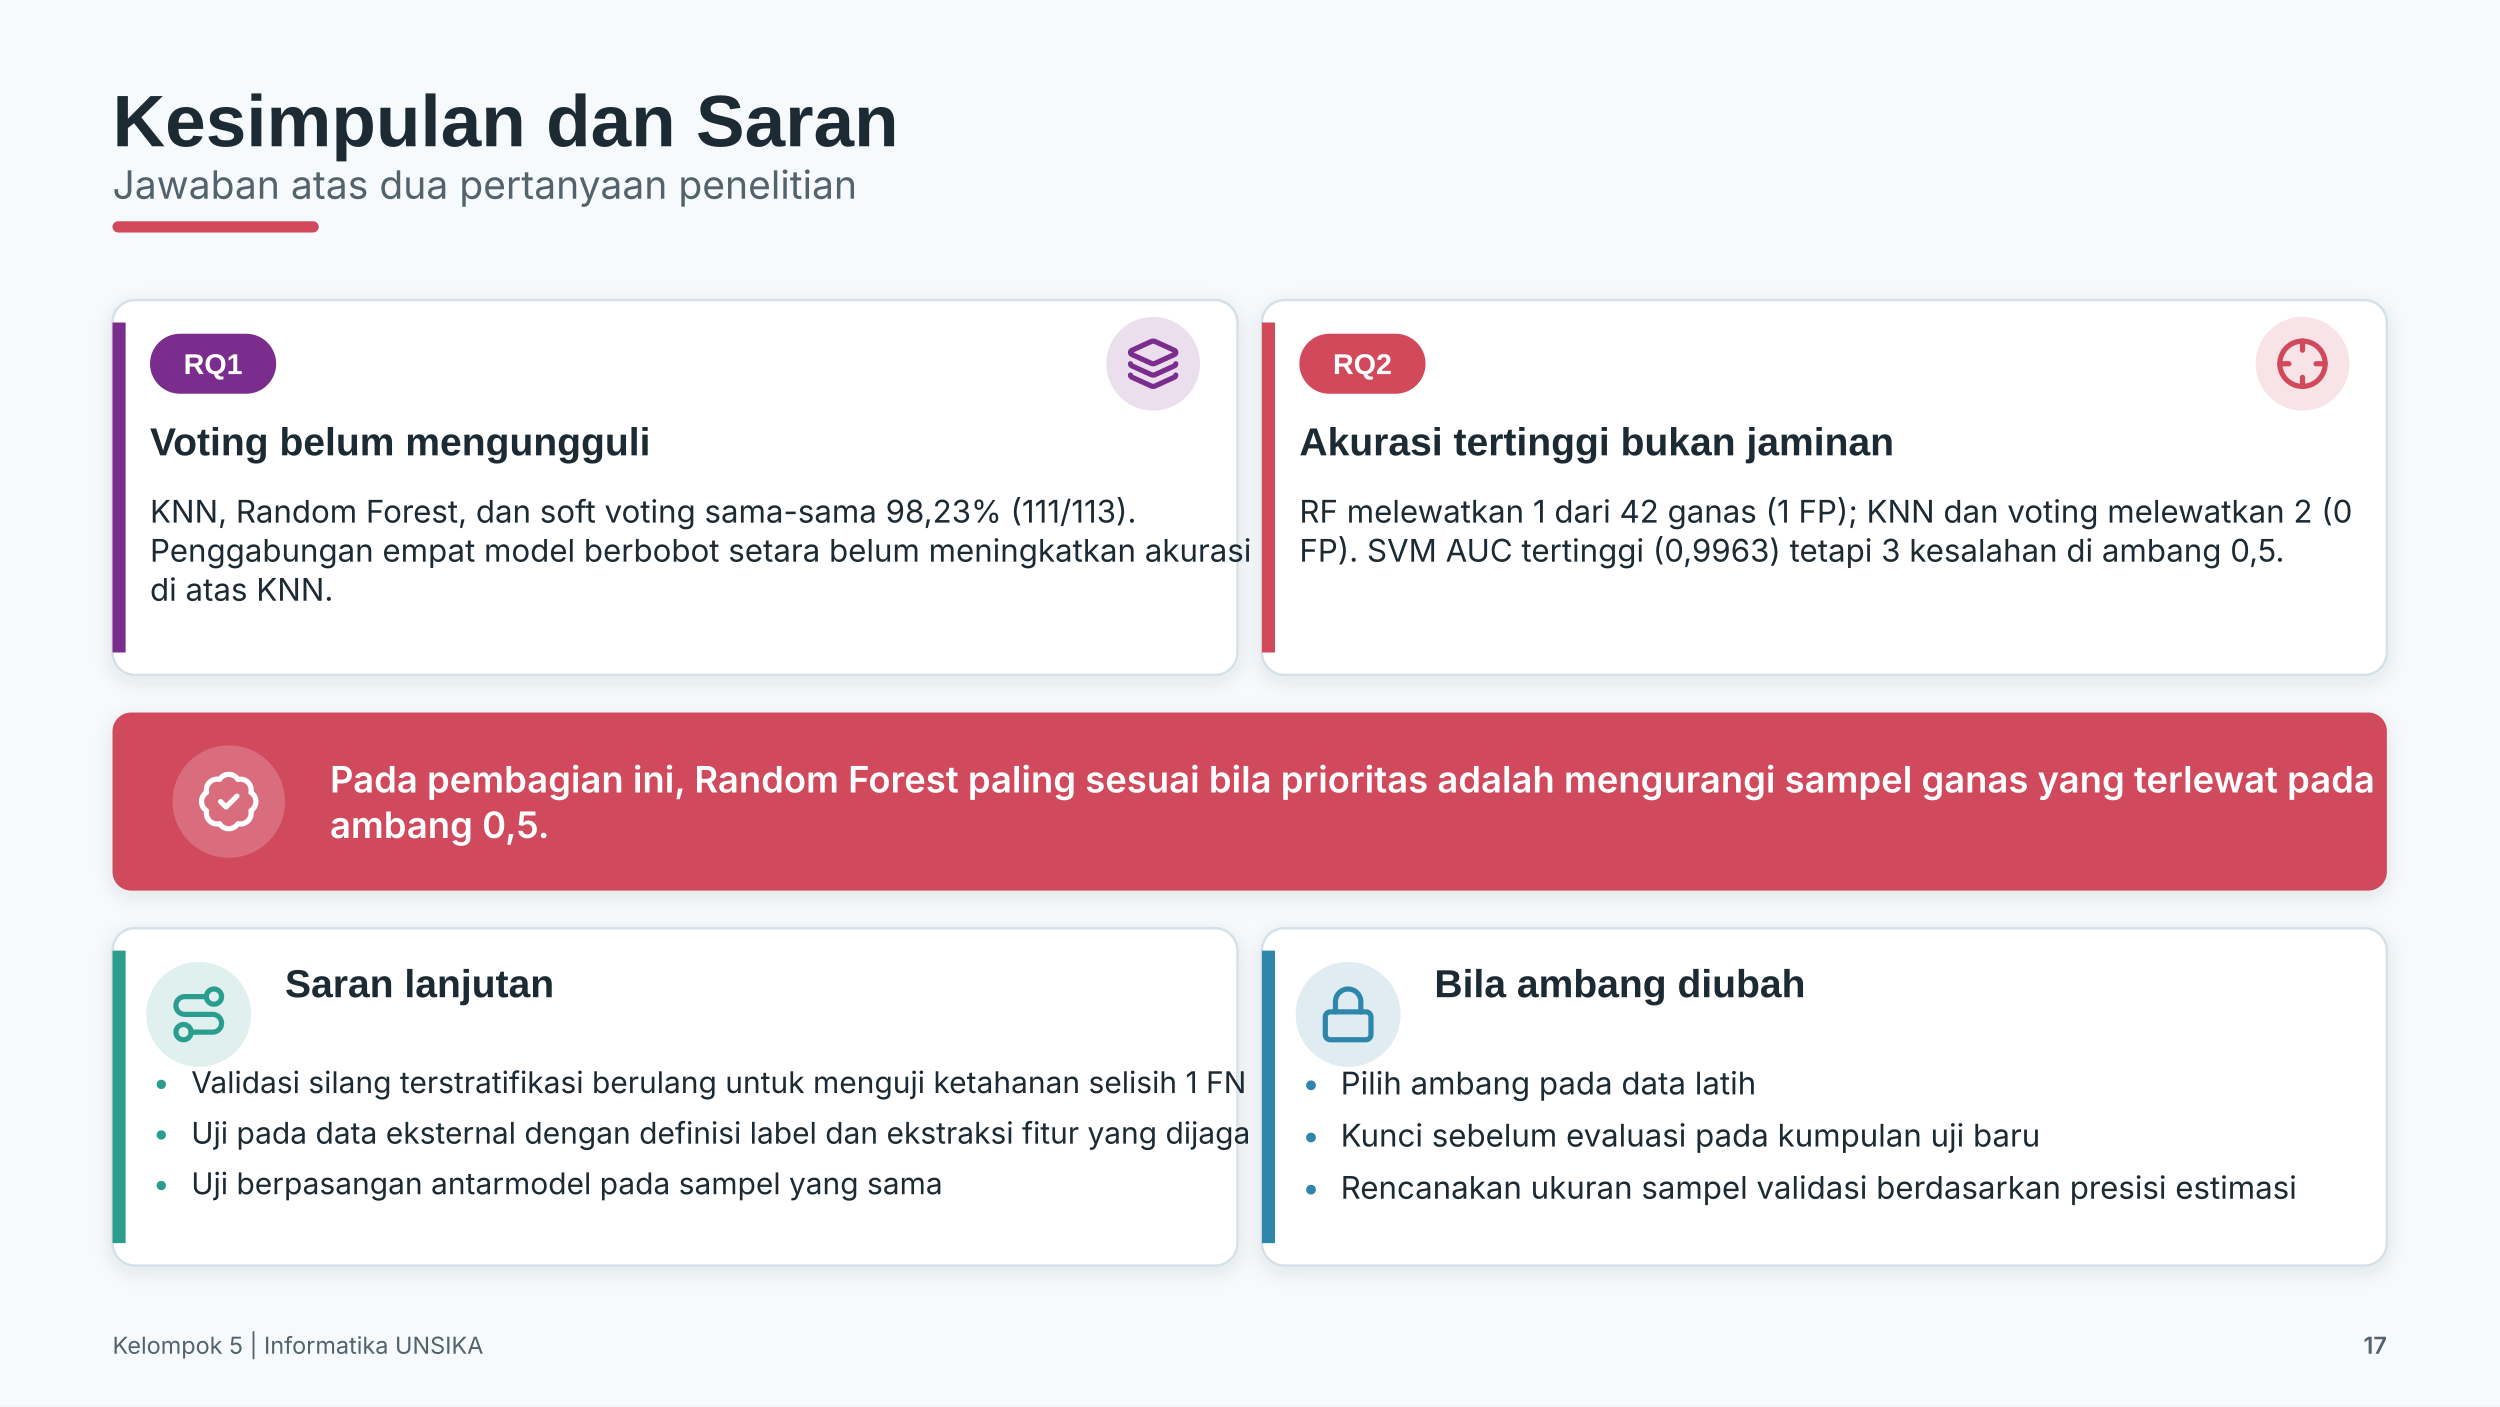
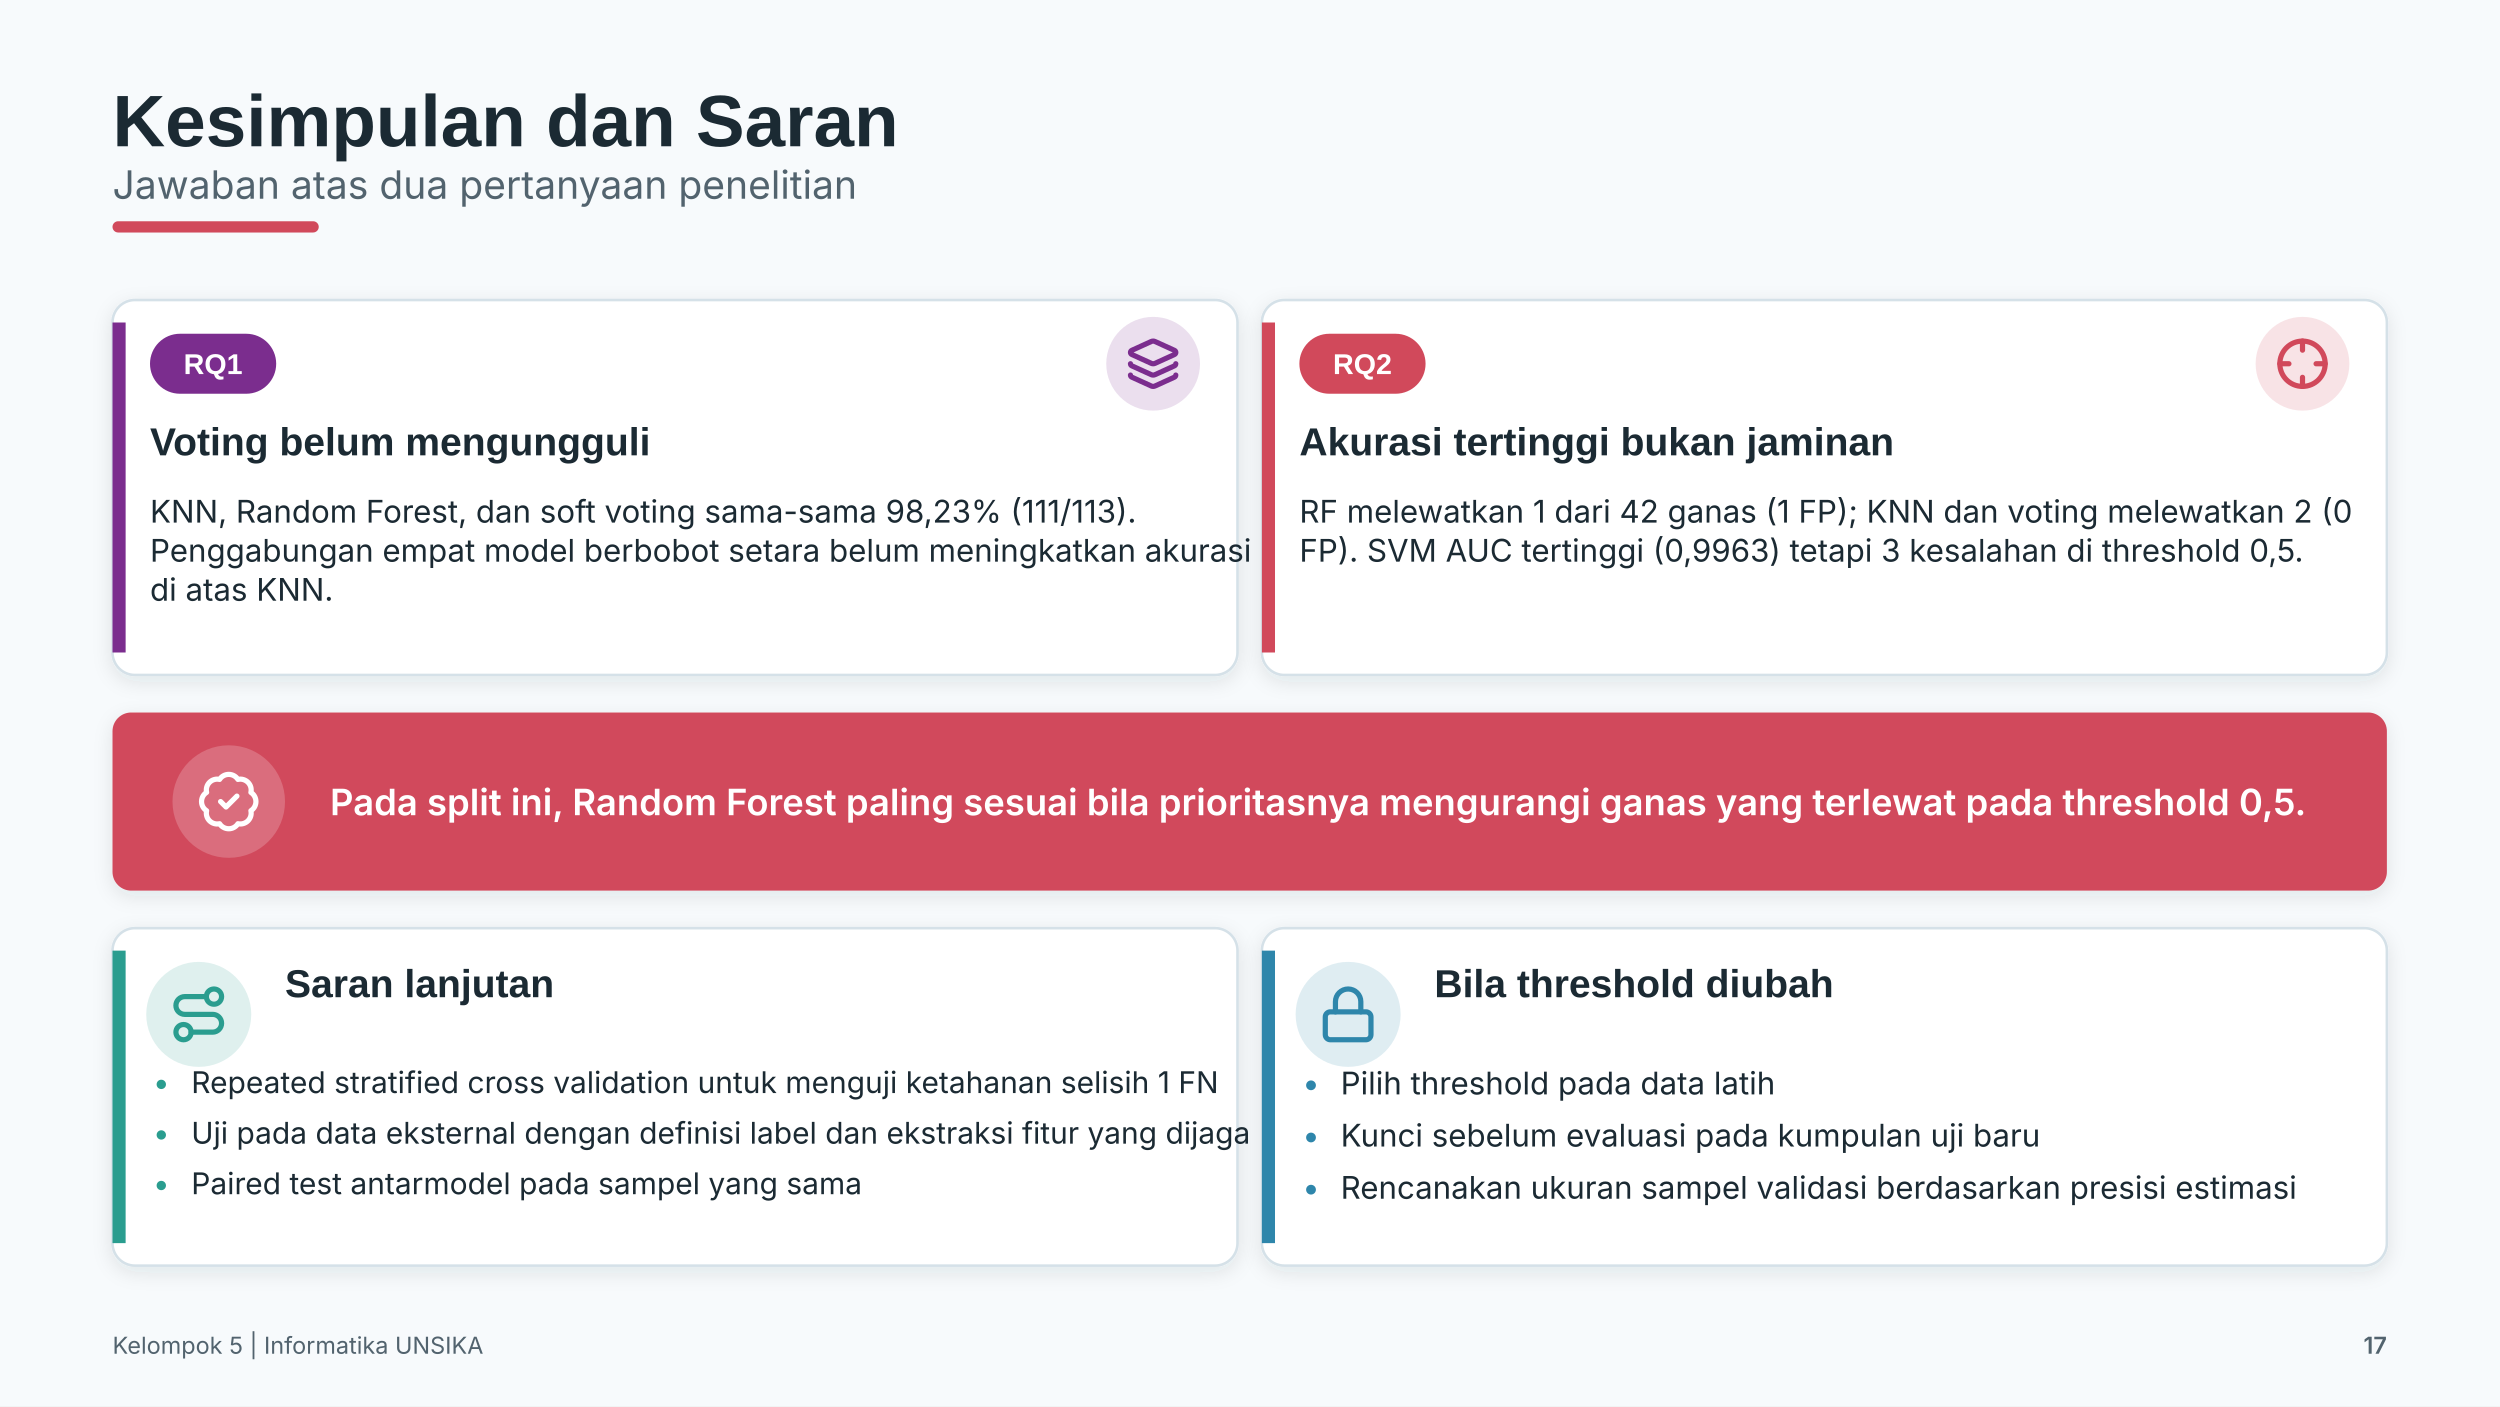
<svg xmlns="http://www.w3.org/2000/svg" width="1333.33" height="750.00" viewBox="0 0 1333.33 750.00">
  <defs>
    <filter id="soft" x="-20%" y="-20%" width="140%" height="140%">
      <feDropShadow dx="0" dy="3" stdDeviation="5" flood-color="#1B2A33" flood-opacity="0.10" />
    </filter>
  </defs>
  <rect x="0.00" y="0.00" width="1333.33" height="750.00" fill="#F7FAFC" />
  <text x="60.00" y="78.00" font-family="'Poppins','Calibri',Arial,sans-serif" font-size="38.89" font-weight="700" fill="#1B2A33">Kesimpulan dan Saran</text>
  <text x="60.00" y="106.00" font-family="'Inter','Calibri',Arial,sans-serif" font-size="20.83" font-weight="400" fill="#52636E">Jawaban atas dua pertanyaan penelitian</text>
  <rect x="60.00" y="118.00" width="110.00" height="6.00" fill="#D1495B" rx="3.00" />
  <rect x="60.00" y="160.00" width="600.00" height="200.00" fill="#FFFFFF" rx="12.00" stroke="#D5E1E8" stroke-width="1.39" filter="url(#soft)" />
  <rect x="60.00" y="172.00" width="7.00" height="176.00" fill="#7B2D8E" />
  <rect x="80.00" y="178.00" width="67.30" height="32.00" fill="#7B2D8E" rx="16.00" />
  <text x="113.65" y="199.50" font-family="'Poppins','Calibri',Arial,sans-serif" font-size="15.28" font-weight="700" fill="#FFFFFF" text-anchor="middle">RQ1</text>
  <circle cx="615.00" cy="194.00" r="25.00" fill="#7B2D8E" fill-opacity="0.15" />
  <g transform="translate(600.50,179.50) scale(1.2083)" fill="none" stroke="#7B2D8E" stroke-width="2.299" stroke-linecap="round" stroke-linejoin="round">
    <path d="M12.83 2.18a2 2 0 0 0-1.66 0L2.6 6.08a1 1 0 0 0 0 1.83l8.58 3.91a2 2 0 0 0 1.66 0l8.58-3.9a1 1 0 0 0 0-1.83z" />
    <path d="M2 12a1 1 0 0 0 .58.91l8.6 3.91a2 2 0 0 0 1.65 0l8.58-3.9A1 1 0 0 0 22 12" />
    <path d="M2 17a1 1 0 0 0 .58.91l8.6 3.91a2 2 0 0 0 1.65 0l8.58-3.9A1 1 0 0 0 22 17" />
  </g>
  <text x="80.00" y="242.83" font-family="'Poppins','Calibri',Arial,sans-serif" font-size="20.83" font-weight="700" fill="#1B2A33">Voting belum mengungguli</text>
  <text x="80.00" y="278.71" font-family="'Inter','Calibri',Arial,sans-serif" font-size="16.67" font-weight="400" fill="#1B2A33">KNN, Random Forest, dan soft voting sama-sama 98,23% (111/113).</text>
  <text x="80.00" y="299.54" font-family="'Inter','Calibri',Arial,sans-serif" font-size="16.67" font-weight="400" fill="#1B2A33">Penggabungan empat model berbobot setara belum meningkatkan akurasi</text>
  <text x="80.00" y="320.38" font-family="'Inter','Calibri',Arial,sans-serif" font-size="16.67" font-weight="400" fill="#1B2A33">di atas KNN.</text>
  <rect x="673.00" y="160.00" width="600.00" height="200.00" fill="#FFFFFF" rx="12.00" stroke="#D5E1E8" stroke-width="1.39" filter="url(#soft)" />
  <rect x="673.00" y="172.00" width="7.00" height="176.00" fill="#D1495B" />
  <rect x="693.00" y="178.00" width="67.30" height="32.00" fill="#D1495B" rx="16.00" />
  <text x="726.65" y="199.50" font-family="'Poppins','Calibri',Arial,sans-serif" font-size="15.28" font-weight="700" fill="#FFFFFF" text-anchor="middle">RQ2</text>
  <circle cx="1228.00" cy="194.00" r="25.00" fill="#D1495B" fill-opacity="0.15" />
  <g transform="translate(1213.50,179.50) scale(1.2083)" fill="none" stroke="#D1495B" stroke-width="2.299" stroke-linecap="round" stroke-linejoin="round">
    <circle cx="12" cy="12" r="10" />
    <line x1="22" x2="18" y1="12" y2="12" />
    <line x1="6" x2="2" y1="12" y2="12" />
    <line x1="12" x2="12" y1="6" y2="2" />
    <line x1="12" x2="12" y1="22" y2="18" />
  </g>
  <text x="693.00" y="242.83" font-family="'Poppins','Calibri',Arial,sans-serif" font-size="20.83" font-weight="700" fill="#1B2A33">Akurasi tertinggi bukan jaminan</text>
  <text x="693.00" y="278.71" font-family="'Inter','Calibri',Arial,sans-serif" font-size="16.67" font-weight="400" fill="#1B2A33">RF melewatkan 1 dari 42 ganas (1 FP); KNN dan voting melewatkan 2 (0</text>
-   <text x="693.00" y="299.54" font-family="'Inter','Calibri',Arial,sans-serif" font-size="16.67" font-weight="400" fill="#1B2A33">FP). SVM AUC tertinggi (0,9963) tetapi 3 kesalahan di ambang 0,5.</text>
+   <text x="693.00" y="299.54" font-family="'Inter','Calibri',Arial,sans-serif" font-size="16.67" font-weight="400" fill="#1B2A33">FP). SVM AUC tertinggi (0,9963) tetapi 3 kesalahan di threshold 0,5.</text>
  <rect x="60.00" y="380.00" width="1213.00" height="95.00" fill="#D1495B" rx="10.00" filter="url(#soft)" />
  <circle cx="122.00" cy="427.50" r="30.00" fill="#FFFFFF" fill-opacity="0.2" />
  <g transform="translate(104.60,410.10) scale(1.45)" fill="none" stroke="#FFFFFF" stroke-width="1.916" stroke-linecap="round" stroke-linejoin="round">
    <path d="M3.85 8.62a4 4 0 0 1 4.78-4.77 4 4 0 0 1 6.74 0 4 4 0 0 1 4.78 4.78 4 4 0 0 1 0 6.74 4 4 0 0 1-4.77 4.78 4 4 0 0 1-6.75 0 4 4 0 0 1-4.78-4.77 4 4 0 0 1 0-6.76Z" />
    <path d="m9 12 2 2 4-4" />
  </g>
-   <text x="176.00" y="422.64" font-family="'Inter','Calibri',Arial,sans-serif" font-size="19.44" font-weight="600" fill="#FFFFFF">Pada pembagian ini, Random Forest paling sesuai bila prioritas adalah mengurangi sampel ganas yang terlewat pada</text>
-   <text x="176.00" y="446.94" font-family="'Inter','Calibri',Arial,sans-serif" font-size="19.44" font-weight="600" fill="#FFFFFF">ambang 0,5.</text>
+   <text x="176.00" y="434.79" font-family="'Inter','Calibri',Arial,sans-serif" font-size="19.44" font-weight="600" fill="#FFFFFF">Pada split ini, Random Forest paling sesuai bila prioritasnya mengurangi ganas yang terlewat pada threshold 0,5.</text>
  <rect x="60.00" y="495.00" width="600.00" height="180.00" fill="#FFFFFF" rx="12.00" stroke="#D5E1E8" stroke-width="1.39" filter="url(#soft)" />
  <rect x="60.00" y="507.00" width="7.00" height="156.00" fill="#2A9D8F" />
  <circle cx="106.00" cy="541.00" r="28.00" fill="#2A9D8F" fill-opacity="0.15" />
  <g transform="translate(89.76,524.76) scale(1.3533)" fill="none" stroke="#2A9D8F" stroke-width="2.053" stroke-linecap="round" stroke-linejoin="round">
    <circle cx="6" cy="19" r="3" />
    <path d="M9 19h8.5a3.5 3.5 0 0 0 0-7h-11a3.5 3.5 0 0 1 0-7H15" />
    <circle cx="18" cy="5" r="3" />
  </g>
  <text x="152.00" y="531.83" font-family="'Poppins','Calibri',Arial,sans-serif" font-size="20.83" font-weight="600" fill="#1B2A33">Saran lanjutan</text>
  <text x="82.00" y="582.97" font-family="'Inter','Calibri',Arial,sans-serif" font-size="15.97" font-weight="600" fill="#2A9D8F">•</text>
-   <text x="102.00" y="582.97" font-family="'Inter','Calibri',Arial,sans-serif" font-size="15.97" font-weight="400" fill="#1B2A33">Validasi silang terstratifikasi berulang untuk menguji ketahanan selisih 1 FN</text>
+   <text x="102.00" y="582.97" font-family="'Inter','Calibri',Arial,sans-serif" font-size="15.97" font-weight="400" fill="#1B2A33">Repeated stratified cross validation untuk menguji ketahanan selisih 1 FN</text>
  <text x="82.00" y="609.94" font-family="'Inter','Calibri',Arial,sans-serif" font-size="15.97" font-weight="600" fill="#2A9D8F">•</text>
  <text x="102.00" y="609.94" font-family="'Inter','Calibri',Arial,sans-serif" font-size="15.97" font-weight="400" fill="#1B2A33">Uji pada data eksternal dengan definisi label dan ekstraksi fitur yang dijaga</text>
  <text x="82.00" y="636.90" font-family="'Inter','Calibri',Arial,sans-serif" font-size="15.97" font-weight="600" fill="#2A9D8F">•</text>
-   <text x="102.00" y="636.90" font-family="'Inter','Calibri',Arial,sans-serif" font-size="15.97" font-weight="400" fill="#1B2A33">Uji berpasangan antarmodel pada sampel yang sama</text>
+   <text x="102.00" y="636.90" font-family="'Inter','Calibri',Arial,sans-serif" font-size="15.97" font-weight="400" fill="#1B2A33">Paired test antarmodel pada sampel yang sama</text>
  <rect x="673.00" y="495.00" width="600.00" height="180.00" fill="#FFFFFF" rx="12.00" stroke="#D5E1E8" stroke-width="1.39" filter="url(#soft)" />
  <rect x="673.00" y="507.00" width="7.00" height="156.00" fill="#2E86AB" />
  <circle cx="719.00" cy="541.00" r="28.00" fill="#2E86AB" fill-opacity="0.15" />
  <g transform="translate(702.76,524.76) scale(1.3533)" fill="none" stroke="#2E86AB" stroke-width="2.053" stroke-linecap="round" stroke-linejoin="round">
    <rect width="18" height="11" x="3" y="11" rx="2" ry="2" />
    <path d="M7 11V7a5 5 0 0 1 10 0v4" />
  </g>
-   <text x="765.00" y="531.83" font-family="'Poppins','Calibri',Arial,sans-serif" font-size="20.83" font-weight="600" fill="#1B2A33">Bila ambang diubah</text>
+   <text x="765.00" y="531.83" font-family="'Poppins','Calibri',Arial,sans-serif" font-size="20.83" font-weight="600" fill="#1B2A33">Bila threshold diubah</text>
  <text x="695.00" y="583.67" font-family="'Inter','Calibri',Arial,sans-serif" font-size="16.67" font-weight="600" fill="#2E86AB">•</text>
-   <text x="715.00" y="583.67" font-family="'Inter','Calibri',Arial,sans-serif" font-size="16.67" font-weight="400" fill="#1B2A33">Pilih ambang pada data latih</text>
+   <text x="715.00" y="583.67" font-family="'Inter','Calibri',Arial,sans-serif" font-size="16.67" font-weight="400" fill="#1B2A33">Pilih threshold pada data latih</text>
  <text x="695.00" y="611.50" font-family="'Inter','Calibri',Arial,sans-serif" font-size="16.67" font-weight="600" fill="#2E86AB">•</text>
  <text x="715.00" y="611.50" font-family="'Inter','Calibri',Arial,sans-serif" font-size="16.67" font-weight="400" fill="#1B2A33">Kunci sebelum evaluasi pada kumpulan uji baru</text>
  <text x="695.00" y="639.33" font-family="'Inter','Calibri',Arial,sans-serif" font-size="16.67" font-weight="600" fill="#2E86AB">•</text>
  <text x="715.00" y="639.33" font-family="'Inter','Calibri',Arial,sans-serif" font-size="16.67" font-weight="400" fill="#1B2A33">Rencanakan ukuran sampel validasi berdasarkan presisi estimasi</text>
  <text x="60.00" y="722.00" font-family="'Inter','Calibri',Arial,sans-serif" font-size="12.50" font-weight="400" fill="#52636E">Kelompok 5 | Informatika UNSIKA</text>
  <text x="1273.00" y="722.00" font-family="'Inter','Calibri',Arial,sans-serif" font-size="12.50" font-weight="600" fill="#52636E" text-anchor="end">17</text>
</svg>
